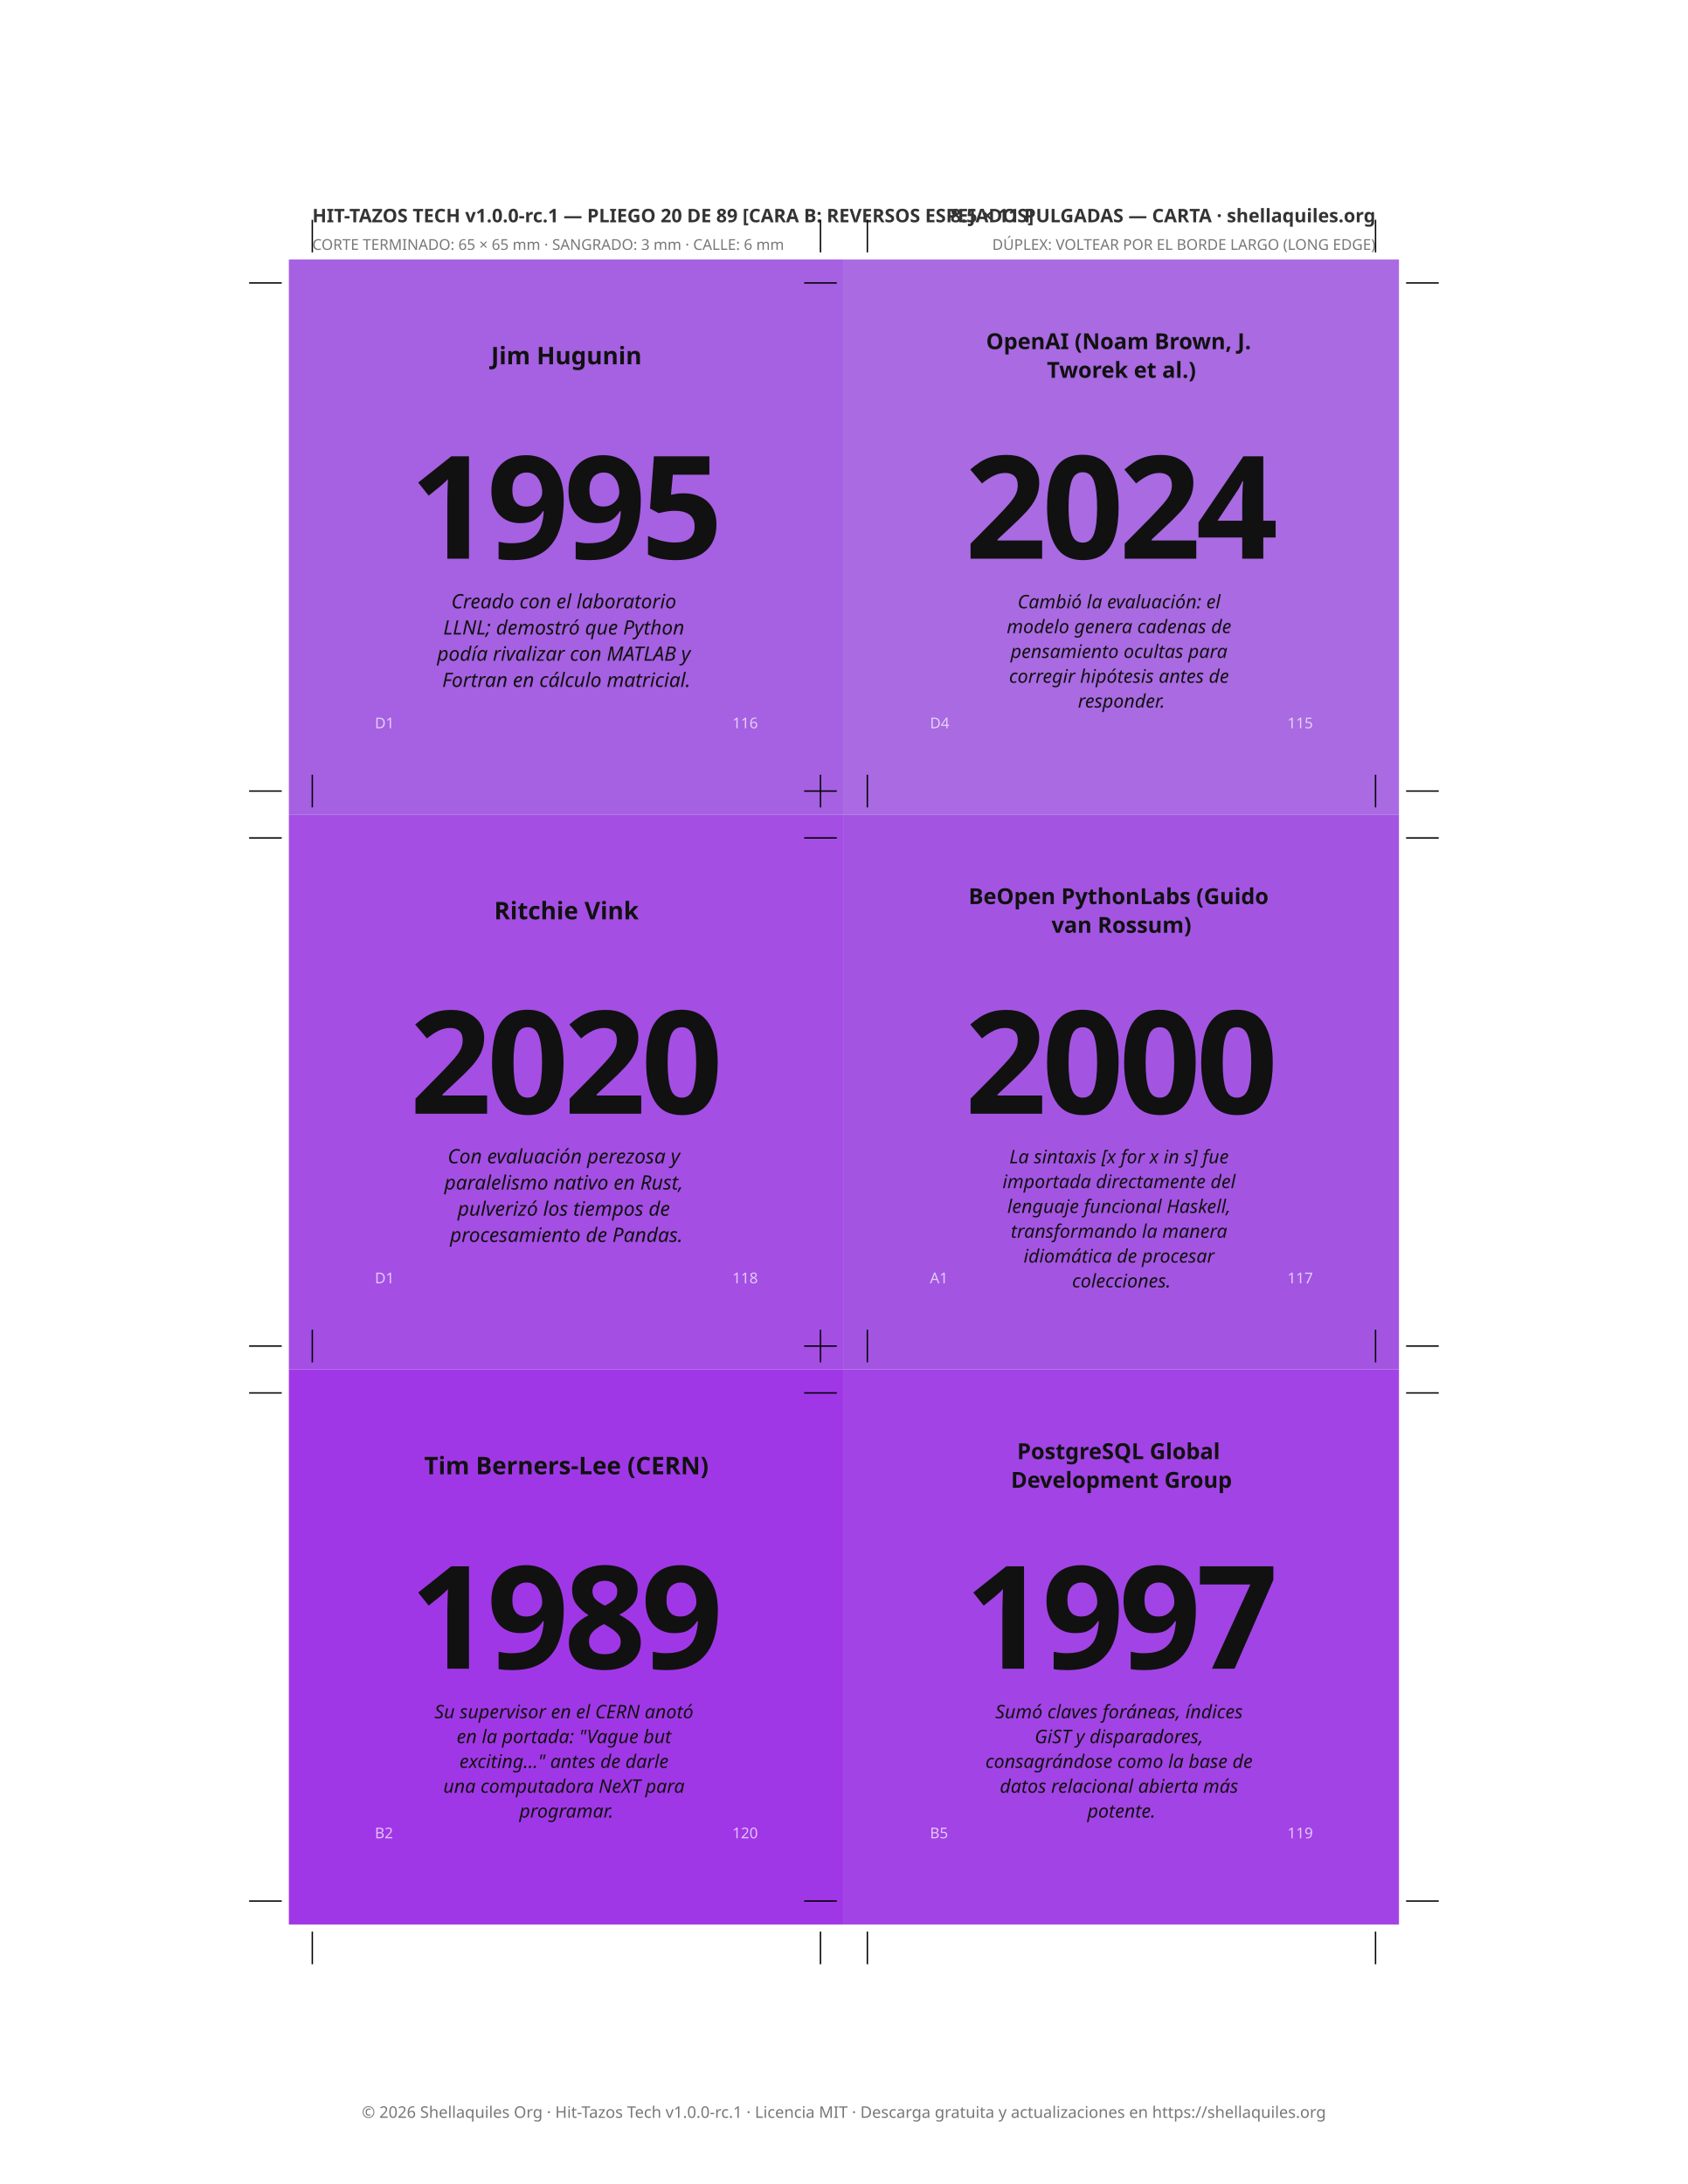
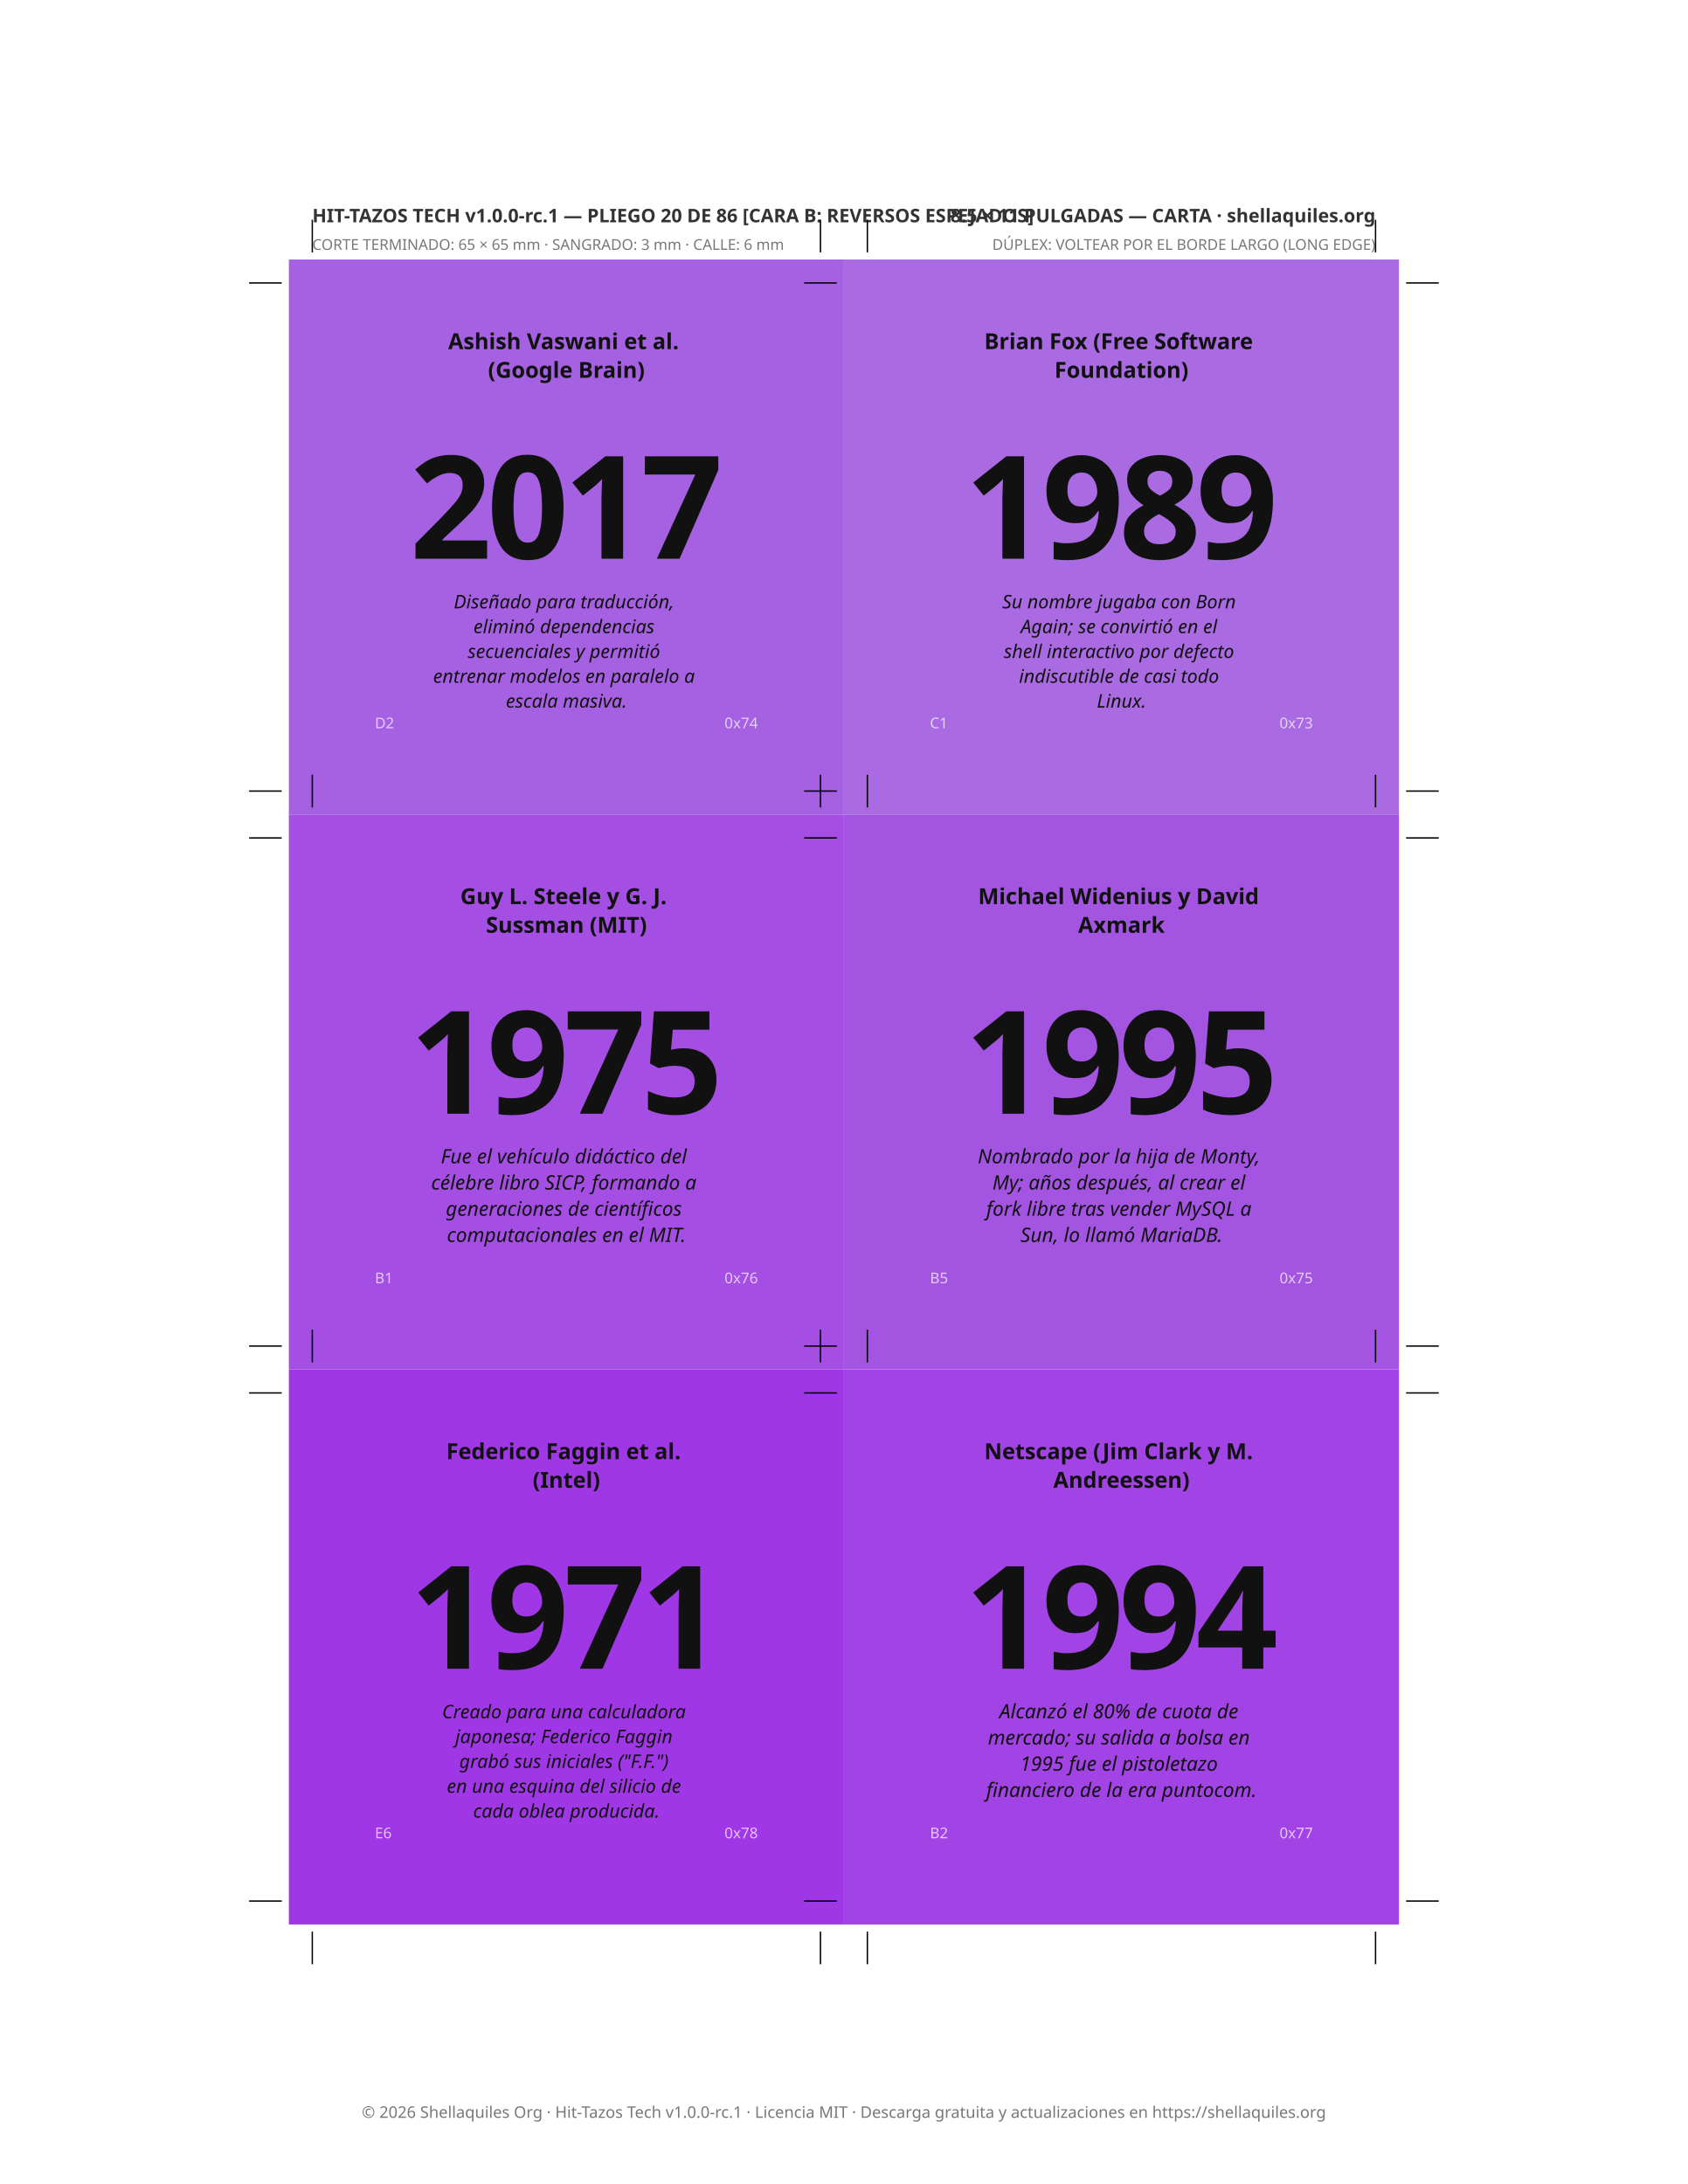
<svg xmlns="http://www.w3.org/2000/svg" width="215.9mm" height="279.4mm" viewBox="0 0 612 792" style="background-color: #ffffff;">
  <g id="encabezado_pliego">
-     <text x="113.24" y="80.61" font-family="'Outfit', sans-serif" font-size="6.8" font-weight="700" fill="#333333">HIT-TAZOS TECH v1.0.0-rc.1 — PLIEGO 20 DE 89 [CARA B: REVERSOS ESPEJADOS]</text>
+     <text x="113.24" y="80.61" font-family="'Outfit', sans-serif" font-size="6.8" font-weight="700" fill="#333333">HIT-TAZOS TECH v1.0.0-rc.1 — PLIEGO 20 DE 86 [CARA B: REVERSOS ESPEJADOS]</text>
    <text x="498.76" y="80.61" font-family="'Outfit', sans-serif" font-size="6.8" font-weight="700" fill="#333333" text-anchor="end">8.5 × 11 PULGADAS — CARTA · shellaquiles.org</text>
    <text x="113.24" y="90.61" font-family="'Outfit', sans-serif" font-size="5.4" font-weight="500" fill="#777777">CORTE TERMINADO: 65 × 65 mm · SANGRADO: 3 mm · CALLE: 6 mm</text>
    <text x="498.76" y="90.61" font-family="'Outfit', sans-serif" font-size="5.4" font-weight="500" fill="#777777" text-anchor="end">DÚPLEX: VOLTEAR POR EL BORDE LARGO (LONG EDGE)</text>
  </g>
  <g id="tarjetas_reverso">
-     <g id="carta_116_reverso">
+     <g id="carta_0_74_reverso">
      <g stroke="#000000" stroke-width="0.5" stroke-linecap="square">
        <line x1="90.57" y1="102.61" x2="101.91" y2="102.61" />
        <line x1="113.24" y1="79.94" x2="113.24" y2="91.28" />
        <line x1="308.83" y1="102.61" x2="320.17" y2="102.61" />
        <line x1="297.50" y1="79.94" x2="297.50" y2="91.28" />
        <line x1="90.57" y1="286.87" x2="101.91" y2="286.87" />
        <line x1="113.24" y1="298.20" x2="113.24" y2="309.54" />
        <line x1="308.83" y1="286.87" x2="320.17" y2="286.87" />
        <line x1="297.50" y1="298.20" x2="297.50" y2="309.54" />
      </g>
      <rect x="104.74" y="94.11" width="201.26" height="201.26" fill="#a660e2" />
      <g transform="translate(113.24, 102.61)">
-         <text font-family="'Outfit', sans-serif" font-size="8.8" font-weight="600" fill="#111111" text-anchor="middle">
-           <tspan x="92.13" y="29.5">Jim Hugunin</tspan>
+         <text font-family="'Outfit', sans-serif" font-size="8" font-weight="600" fill="#111111" text-anchor="middle">
+           <tspan x="92.13" y="24">Ashish Vaswani et al.</tspan>
+           <tspan x="92.13" y="34.4">(Google Brain)</tspan>
        </text>
-         <text x="92.13" y="100" font-family="'Space Grotesk', sans-serif" font-size="52" font-weight="900" letter-spacing="-1.8" fill="#111111" text-anchor="middle">1995</text>
-         <text font-family="'Outfit', sans-serif" font-size="7.2" font-weight="400" font-style="italic" fill="#111111" text-anchor="middle">
-           <tspan x="92.13" y="118.0">Creado con el laboratorio</tspan>
-           <tspan x="92.13" y="127.5">LLNL; demostró que Python</tspan>
-           <tspan x="92.13" y="137.0">podía rivalizar con MATLAB y</tspan>
-           <tspan x="92.13" y="146.5">Fortran en cálculo matricial.</tspan>
+         <text x="92.13" y="100" font-family="'Space Grotesk', sans-serif" font-size="52" font-weight="900" letter-spacing="-1.8" fill="#111111" text-anchor="middle">2017</text>
+         <text font-family="'Outfit', sans-serif" font-size="6.8" font-weight="400" font-style="italic" fill="#111111" text-anchor="middle">
+           <tspan x="92.13" y="118.0">Diseñado para traducción,</tspan>
+           <tspan x="92.13" y="127.0">eliminó dependencias</tspan>
+           <tspan x="92.13" y="136.0">secuenciales y permitió</tspan>
+           <tspan x="92.13" y="145.0">entrenar modelos en paralelo a</tspan>
+           <tspan x="92.13" y="154.0">escala masiva.</tspan>
        </text>
-         <text x="22.68" y="161.5" font-family="'Outfit', sans-serif" font-size="5.4" font-weight="500" fill="rgba(255, 255, 255, 0.7)">D1</text>
-         <text x="161.57" y="161.5" font-family="'Space Grotesk', sans-serif" font-size="5.4" font-weight="500" fill="rgba(255, 255, 255, 0.7)" text-anchor="end">116</text>
+         <text x="22.68" y="161.5" font-family="'Outfit', sans-serif" font-size="5.4" font-weight="500" fill="rgba(255, 255, 255, 0.7)">D2</text>
+         <text x="161.57" y="161.5" font-family="'Space Grotesk', sans-serif" font-size="5.4" font-weight="500" fill="rgba(255, 255, 255, 0.7)" text-anchor="end">0x74</text>
      </g>
    </g>
-     <g id="carta_115_reverso">
+     <g id="carta_0_73_reverso">
      <g stroke="#000000" stroke-width="0.5" stroke-linecap="square">
        <line x1="291.83" y1="102.61" x2="303.17" y2="102.61" />
        <line x1="314.50" y1="79.94" x2="314.50" y2="91.28" />
        <line x1="510.09" y1="102.61" x2="521.43" y2="102.61" />
        <line x1="498.76" y1="79.94" x2="498.76" y2="91.28" />
        <line x1="291.83" y1="286.87" x2="303.17" y2="286.87" />
        <line x1="314.50" y1="298.20" x2="314.50" y2="309.54" />
        <line x1="510.09" y1="286.87" x2="521.43" y2="286.87" />
        <line x1="498.76" y1="298.20" x2="498.76" y2="309.54" />
      </g>
      <rect x="306.00" y="94.11" width="201.26" height="201.26" fill="#a96ae2" />
      <g transform="translate(314.50, 102.61)">
        <text font-family="'Outfit', sans-serif" font-size="8" font-weight="600" fill="#111111" text-anchor="middle">
-           <tspan x="92.13" y="24">OpenAI (Noam Brown, J.</tspan>
-           <tspan x="92.13" y="34.4">Tworek et al.)</tspan>
+           <tspan x="92.13" y="24">Brian Fox (Free Software</tspan>
+           <tspan x="92.13" y="34.4">Foundation)</tspan>
        </text>
-         <text x="92.13" y="100" font-family="'Space Grotesk', sans-serif" font-size="52" font-weight="900" letter-spacing="-1.8" fill="#111111" text-anchor="middle">2024</text>
+         <text x="92.13" y="100" font-family="'Space Grotesk', sans-serif" font-size="52" font-weight="900" letter-spacing="-1.8" fill="#111111" text-anchor="middle">1989</text>
        <text font-family="'Outfit', sans-serif" font-size="6.8" font-weight="400" font-style="italic" fill="#111111" text-anchor="middle">
-           <tspan x="92.13" y="118.0">Cambió la evaluación: el</tspan>
-           <tspan x="92.13" y="127.0">modelo genera cadenas de</tspan>
-           <tspan x="92.13" y="136.0">pensamiento ocultas para</tspan>
-           <tspan x="92.13" y="145.0">corregir hipótesis antes de</tspan>
-           <tspan x="92.13" y="154.0">responder.</tspan>
+           <tspan x="92.13" y="118.0">Su nombre jugaba con Born</tspan>
+           <tspan x="92.13" y="127.0">Again; se convirtió en el</tspan>
+           <tspan x="92.13" y="136.0">shell interactivo por defecto</tspan>
+           <tspan x="92.13" y="145.0">indiscutible de casi todo</tspan>
+           <tspan x="92.13" y="154.0">Linux.</tspan>
        </text>
-         <text x="22.68" y="161.5" font-family="'Outfit', sans-serif" font-size="5.4" font-weight="500" fill="rgba(255, 255, 255, 0.7)">D4</text>
-         <text x="161.57" y="161.5" font-family="'Space Grotesk', sans-serif" font-size="5.4" font-weight="500" fill="rgba(255, 255, 255, 0.7)" text-anchor="end">115</text>
+         <text x="22.68" y="161.5" font-family="'Outfit', sans-serif" font-size="5.4" font-weight="500" fill="rgba(255, 255, 255, 0.7)">C1</text>
+         <text x="161.57" y="161.5" font-family="'Space Grotesk', sans-serif" font-size="5.4" font-weight="500" fill="rgba(255, 255, 255, 0.7)" text-anchor="end">0x73</text>
      </g>
    </g>
-     <g id="carta_118_reverso">
+     <g id="carta_0_76_reverso">
      <g stroke="#000000" stroke-width="0.5" stroke-linecap="square">
        <line x1="90.57" y1="303.87" x2="101.91" y2="303.87" />
        <line x1="113.24" y1="281.20" x2="113.24" y2="292.54" />
        <line x1="308.83" y1="303.87" x2="320.17" y2="303.87" />
        <line x1="297.50" y1="281.20" x2="297.50" y2="292.54" />
        <line x1="90.57" y1="488.13" x2="101.91" y2="488.13" />
        <line x1="113.24" y1="499.46" x2="113.24" y2="510.80" />
        <line x1="308.83" y1="488.13" x2="320.17" y2="488.13" />
        <line x1="297.50" y1="499.46" x2="297.50" y2="510.80" />
      </g>
      <rect x="104.74" y="295.37" width="201.26" height="201.26" fill="#a44ee4" />
      <g transform="translate(113.24, 303.87)">
-         <text font-family="'Outfit', sans-serif" font-size="8.8" font-weight="600" fill="#111111" text-anchor="middle">
-           <tspan x="92.13" y="29.5">Ritchie Vink</tspan>
+         <text font-family="'Outfit', sans-serif" font-size="8" font-weight="600" fill="#111111" text-anchor="middle">
+           <tspan x="92.13" y="24">Guy L. Steele y G. J.</tspan>
+           <tspan x="92.13" y="34.4">Sussman (MIT)</tspan>
        </text>
-         <text x="92.13" y="100" font-family="'Space Grotesk', sans-serif" font-size="52" font-weight="900" letter-spacing="-1.8" fill="#111111" text-anchor="middle">2020</text>
+         <text x="92.13" y="100" font-family="'Space Grotesk', sans-serif" font-size="52" font-weight="900" letter-spacing="-1.8" fill="#111111" text-anchor="middle">1975</text>
        <text font-family="'Outfit', sans-serif" font-size="7.2" font-weight="400" font-style="italic" fill="#111111" text-anchor="middle">
-           <tspan x="92.13" y="118.0">Con evaluación perezosa y</tspan>
-           <tspan x="92.13" y="127.5">paralelismo nativo en Rust,</tspan>
-           <tspan x="92.13" y="137.0">pulverizó los tiempos de</tspan>
-           <tspan x="92.13" y="146.5">procesamiento de Pandas.</tspan>
+           <tspan x="92.13" y="118.0">Fue el vehículo didáctico del</tspan>
+           <tspan x="92.13" y="127.5">célebre libro SICP, formando a</tspan>
+           <tspan x="92.13" y="137.0">generaciones de científicos</tspan>
+           <tspan x="92.13" y="146.5">computacionales en el MIT.</tspan>
        </text>
-         <text x="22.68" y="161.5" font-family="'Outfit', sans-serif" font-size="5.4" font-weight="500" fill="rgba(255, 255, 255, 0.7)">D1</text>
-         <text x="161.57" y="161.5" font-family="'Space Grotesk', sans-serif" font-size="5.4" font-weight="500" fill="rgba(255, 255, 255, 0.7)" text-anchor="end">118</text>
+         <text x="22.68" y="161.5" font-family="'Outfit', sans-serif" font-size="5.4" font-weight="500" fill="rgba(255, 255, 255, 0.7)">B1</text>
+         <text x="161.57" y="161.5" font-family="'Space Grotesk', sans-serif" font-size="5.4" font-weight="500" fill="rgba(255, 255, 255, 0.7)" text-anchor="end">0x76</text>
      </g>
    </g>
-     <g id="carta_117_reverso">
+     <g id="carta_0_75_reverso">
      <g stroke="#000000" stroke-width="0.5" stroke-linecap="square">
        <line x1="291.83" y1="303.87" x2="303.17" y2="303.87" />
        <line x1="314.50" y1="281.20" x2="314.50" y2="292.54" />
        <line x1="510.09" y1="303.87" x2="521.43" y2="303.87" />
        <line x1="498.76" y1="281.20" x2="498.76" y2="292.54" />
        <line x1="291.83" y1="488.13" x2="303.17" y2="488.13" />
        <line x1="314.50" y1="499.46" x2="314.50" y2="510.80" />
        <line x1="510.09" y1="488.13" x2="521.43" y2="488.13" />
        <line x1="498.76" y1="499.46" x2="498.76" y2="510.80" />
      </g>
      <rect x="306.00" y="295.37" width="201.26" height="201.26" fill="#a355e2" />
      <g transform="translate(314.50, 303.87)">
        <text font-family="'Outfit', sans-serif" font-size="8" font-weight="600" fill="#111111" text-anchor="middle">
-           <tspan x="92.13" y="24">BeOpen PythonLabs (Guido</tspan>
-           <tspan x="92.13" y="34.4">van Rossum)</tspan>
+           <tspan x="92.13" y="24">Michael Widenius y David</tspan>
+           <tspan x="92.13" y="34.4">Axmark</tspan>
        </text>
-         <text x="92.13" y="100" font-family="'Space Grotesk', sans-serif" font-size="52" font-weight="900" letter-spacing="-1.8" fill="#111111" text-anchor="middle">2000</text>
-         <text font-family="'Outfit', sans-serif" font-size="6.8" font-weight="400" font-style="italic" fill="#111111" text-anchor="middle">
-           <tspan x="92.13" y="118.0">La sintaxis [x for x in s] fue</tspan>
-           <tspan x="92.13" y="127.0">importada directamente del</tspan>
-           <tspan x="92.13" y="136.0">lenguaje funcional Haskell,</tspan>
-           <tspan x="92.13" y="145.0">transformando la manera</tspan>
-           <tspan x="92.13" y="154.0">idiomática de procesar</tspan>
-           <tspan x="92.13" y="163.0">colecciones.</tspan>
+         <text x="92.13" y="100" font-family="'Space Grotesk', sans-serif" font-size="52" font-weight="900" letter-spacing="-1.8" fill="#111111" text-anchor="middle">1995</text>
+         <text font-family="'Outfit', sans-serif" font-size="7.2" font-weight="400" font-style="italic" fill="#111111" text-anchor="middle">
+           <tspan x="92.13" y="118.0">Nombrado por la hija de Monty,</tspan>
+           <tspan x="92.13" y="127.5">My; años después, al crear el</tspan>
+           <tspan x="92.13" y="137.0">fork libre tras vender MySQL a</tspan>
+           <tspan x="92.13" y="146.5">Sun, lo llamó MariaDB.</tspan>
        </text>
-         <text x="22.68" y="161.5" font-family="'Outfit', sans-serif" font-size="5.4" font-weight="500" fill="rgba(255, 255, 255, 0.7)">A1</text>
-         <text x="161.57" y="161.5" font-family="'Space Grotesk', sans-serif" font-size="5.4" font-weight="500" fill="rgba(255, 255, 255, 0.7)" text-anchor="end">117</text>
+         <text x="22.68" y="161.5" font-family="'Outfit', sans-serif" font-size="5.4" font-weight="500" fill="rgba(255, 255, 255, 0.7)">B5</text>
+         <text x="161.57" y="161.5" font-family="'Space Grotesk', sans-serif" font-size="5.4" font-weight="500" fill="rgba(255, 255, 255, 0.7)" text-anchor="end">0x75</text>
      </g>
    </g>
-     <g id="carta_120_reverso">
+     <g id="carta_0_78_reverso">
      <g stroke="#000000" stroke-width="0.5" stroke-linecap="square">
        <line x1="90.57" y1="505.13" x2="101.91" y2="505.13" />
        <line x1="113.24" y1="482.46" x2="113.24" y2="493.80" />
        <line x1="308.83" y1="505.13" x2="320.17" y2="505.13" />
        <line x1="297.50" y1="482.46" x2="297.50" y2="493.80" />
        <line x1="90.57" y1="689.39" x2="101.91" y2="689.39" />
        <line x1="113.24" y1="700.72" x2="113.24" y2="712.06" />
        <line x1="308.83" y1="689.39" x2="320.17" y2="689.39" />
        <line x1="297.50" y1="700.72" x2="297.50" y2="712.06" />
      </g>
      <rect x="104.74" y="496.63" width="201.26" height="201.26" fill="#a037e6" />
      <g transform="translate(113.24, 505.13)">
-         <text font-family="'Outfit', sans-serif" font-size="8.8" font-weight="600" fill="#111111" text-anchor="middle">
-           <tspan x="92.13" y="29.5">Tim Berners-Lee (CERN)</tspan>
+         <text font-family="'Outfit', sans-serif" font-size="8" font-weight="600" fill="#111111" text-anchor="middle">
+           <tspan x="92.13" y="24">Federico Faggin et al.</tspan>
+           <tspan x="92.13" y="34.4">(Intel)</tspan>
        </text>
-         <text x="92.13" y="100" font-family="'Space Grotesk', sans-serif" font-size="52" font-weight="900" letter-spacing="-1.8" fill="#111111" text-anchor="middle">1989</text>
+         <text x="92.13" y="100" font-family="'Space Grotesk', sans-serif" font-size="52" font-weight="900" letter-spacing="-1.8" fill="#111111" text-anchor="middle">1971</text>
        <text font-family="'Outfit', sans-serif" font-size="6.8" font-weight="400" font-style="italic" fill="#111111" text-anchor="middle">
-           <tspan x="92.13" y="118.0">Su supervisor en el CERN anotó</tspan>
-           <tspan x="92.13" y="127.0">en la portada: "Vague but</tspan>
-           <tspan x="92.13" y="136.0">exciting..." antes de darle</tspan>
-           <tspan x="92.13" y="145.0">una computadora NeXT para</tspan>
-           <tspan x="92.13" y="154.0">programar.</tspan>
+           <tspan x="92.13" y="118.0">Creado para una calculadora</tspan>
+           <tspan x="92.13" y="127.0">japonesa; Federico Faggin</tspan>
+           <tspan x="92.13" y="136.0">grabó sus iniciales ("F.F.")</tspan>
+           <tspan x="92.13" y="145.0">en una esquina del silicio de</tspan>
+           <tspan x="92.13" y="154.0">cada oblea producida.</tspan>
        </text>
-         <text x="22.68" y="161.5" font-family="'Outfit', sans-serif" font-size="5.4" font-weight="500" fill="rgba(255, 255, 255, 0.7)">B2</text>
-         <text x="161.57" y="161.5" font-family="'Space Grotesk', sans-serif" font-size="5.4" font-weight="500" fill="rgba(255, 255, 255, 0.7)" text-anchor="end">120</text>
+         <text x="22.68" y="161.5" font-family="'Outfit', sans-serif" font-size="5.4" font-weight="500" fill="rgba(255, 255, 255, 0.7)">E6</text>
+         <text x="161.57" y="161.5" font-family="'Space Grotesk', sans-serif" font-size="5.4" font-weight="500" fill="rgba(255, 255, 255, 0.7)" text-anchor="end">0x78</text>
      </g>
    </g>
-     <g id="carta_119_reverso">
+     <g id="carta_0_77_reverso">
      <g stroke="#000000" stroke-width="0.5" stroke-linecap="square">
        <line x1="291.83" y1="505.13" x2="303.17" y2="505.13" />
        <line x1="314.50" y1="482.46" x2="314.50" y2="493.80" />
        <line x1="510.09" y1="505.13" x2="521.43" y2="505.13" />
        <line x1="498.76" y1="482.46" x2="498.76" y2="493.80" />
        <line x1="291.83" y1="689.39" x2="303.17" y2="689.39" />
        <line x1="314.50" y1="700.72" x2="314.50" y2="712.06" />
        <line x1="510.09" y1="689.39" x2="521.43" y2="689.39" />
        <line x1="498.76" y1="700.72" x2="498.76" y2="712.06" />
      </g>
      <rect x="306.00" y="496.63" width="201.26" height="201.26" fill="#a243e5" />
      <g transform="translate(314.50, 505.13)">
        <text font-family="'Outfit', sans-serif" font-size="8" font-weight="600" fill="#111111" text-anchor="middle">
-           <tspan x="92.13" y="24">PostgreSQL Global</tspan>
-           <tspan x="92.13" y="34.4">Development Group</tspan>
+           <tspan x="92.13" y="24">Netscape (Jim Clark y M.</tspan>
+           <tspan x="92.13" y="34.4">Andreessen)</tspan>
        </text>
-         <text x="92.13" y="100" font-family="'Space Grotesk', sans-serif" font-size="52" font-weight="900" letter-spacing="-1.8" fill="#111111" text-anchor="middle">1997</text>
-         <text font-family="'Outfit', sans-serif" font-size="6.8" font-weight="400" font-style="italic" fill="#111111" text-anchor="middle">
-           <tspan x="92.13" y="118.0">Sumó claves foráneas, índices</tspan>
-           <tspan x="92.13" y="127.0">GiST y disparadores,</tspan>
-           <tspan x="92.13" y="136.0">consagrándose como la base de</tspan>
-           <tspan x="92.13" y="145.0">datos relacional abierta más</tspan>
-           <tspan x="92.13" y="154.0">potente.</tspan>
+         <text x="92.13" y="100" font-family="'Space Grotesk', sans-serif" font-size="52" font-weight="900" letter-spacing="-1.8" fill="#111111" text-anchor="middle">1994</text>
+         <text font-family="'Outfit', sans-serif" font-size="7.2" font-weight="400" font-style="italic" fill="#111111" text-anchor="middle">
+           <tspan x="92.13" y="118.0">Alcanzó el 80% de cuota de</tspan>
+           <tspan x="92.13" y="127.5">mercado; su salida a bolsa en</tspan>
+           <tspan x="92.13" y="137.0">1995 fue el pistoletazo</tspan>
+           <tspan x="92.13" y="146.5">financiero de la era puntocom.</tspan>
        </text>
-         <text x="22.68" y="161.5" font-family="'Outfit', sans-serif" font-size="5.4" font-weight="500" fill="rgba(255, 255, 255, 0.7)">B5</text>
-         <text x="161.57" y="161.5" font-family="'Space Grotesk', sans-serif" font-size="5.4" font-weight="500" fill="rgba(255, 255, 255, 0.7)" text-anchor="end">119</text>
+         <text x="22.68" y="161.5" font-family="'Outfit', sans-serif" font-size="5.4" font-weight="500" fill="rgba(255, 255, 255, 0.7)">B2</text>
+         <text x="161.57" y="161.5" font-family="'Space Grotesk', sans-serif" font-size="5.4" font-weight="500" fill="rgba(255, 255, 255, 0.7)" text-anchor="end">0x77</text>
      </g>
    </g>
  </g>
  <g id="pie_pliego">
    <text x="306.00" y="768.00" font-family="'Outfit', sans-serif" font-size="5.8" font-weight="500" fill="#777777" text-anchor="middle">© 2026 Shellaquiles Org · Hit-Tazos Tech v1.0.0-rc.1 · Licencia MIT · Descarga gratuita y actualizaciones en https://shellaquiles.org</text>
  </g>
</svg>
